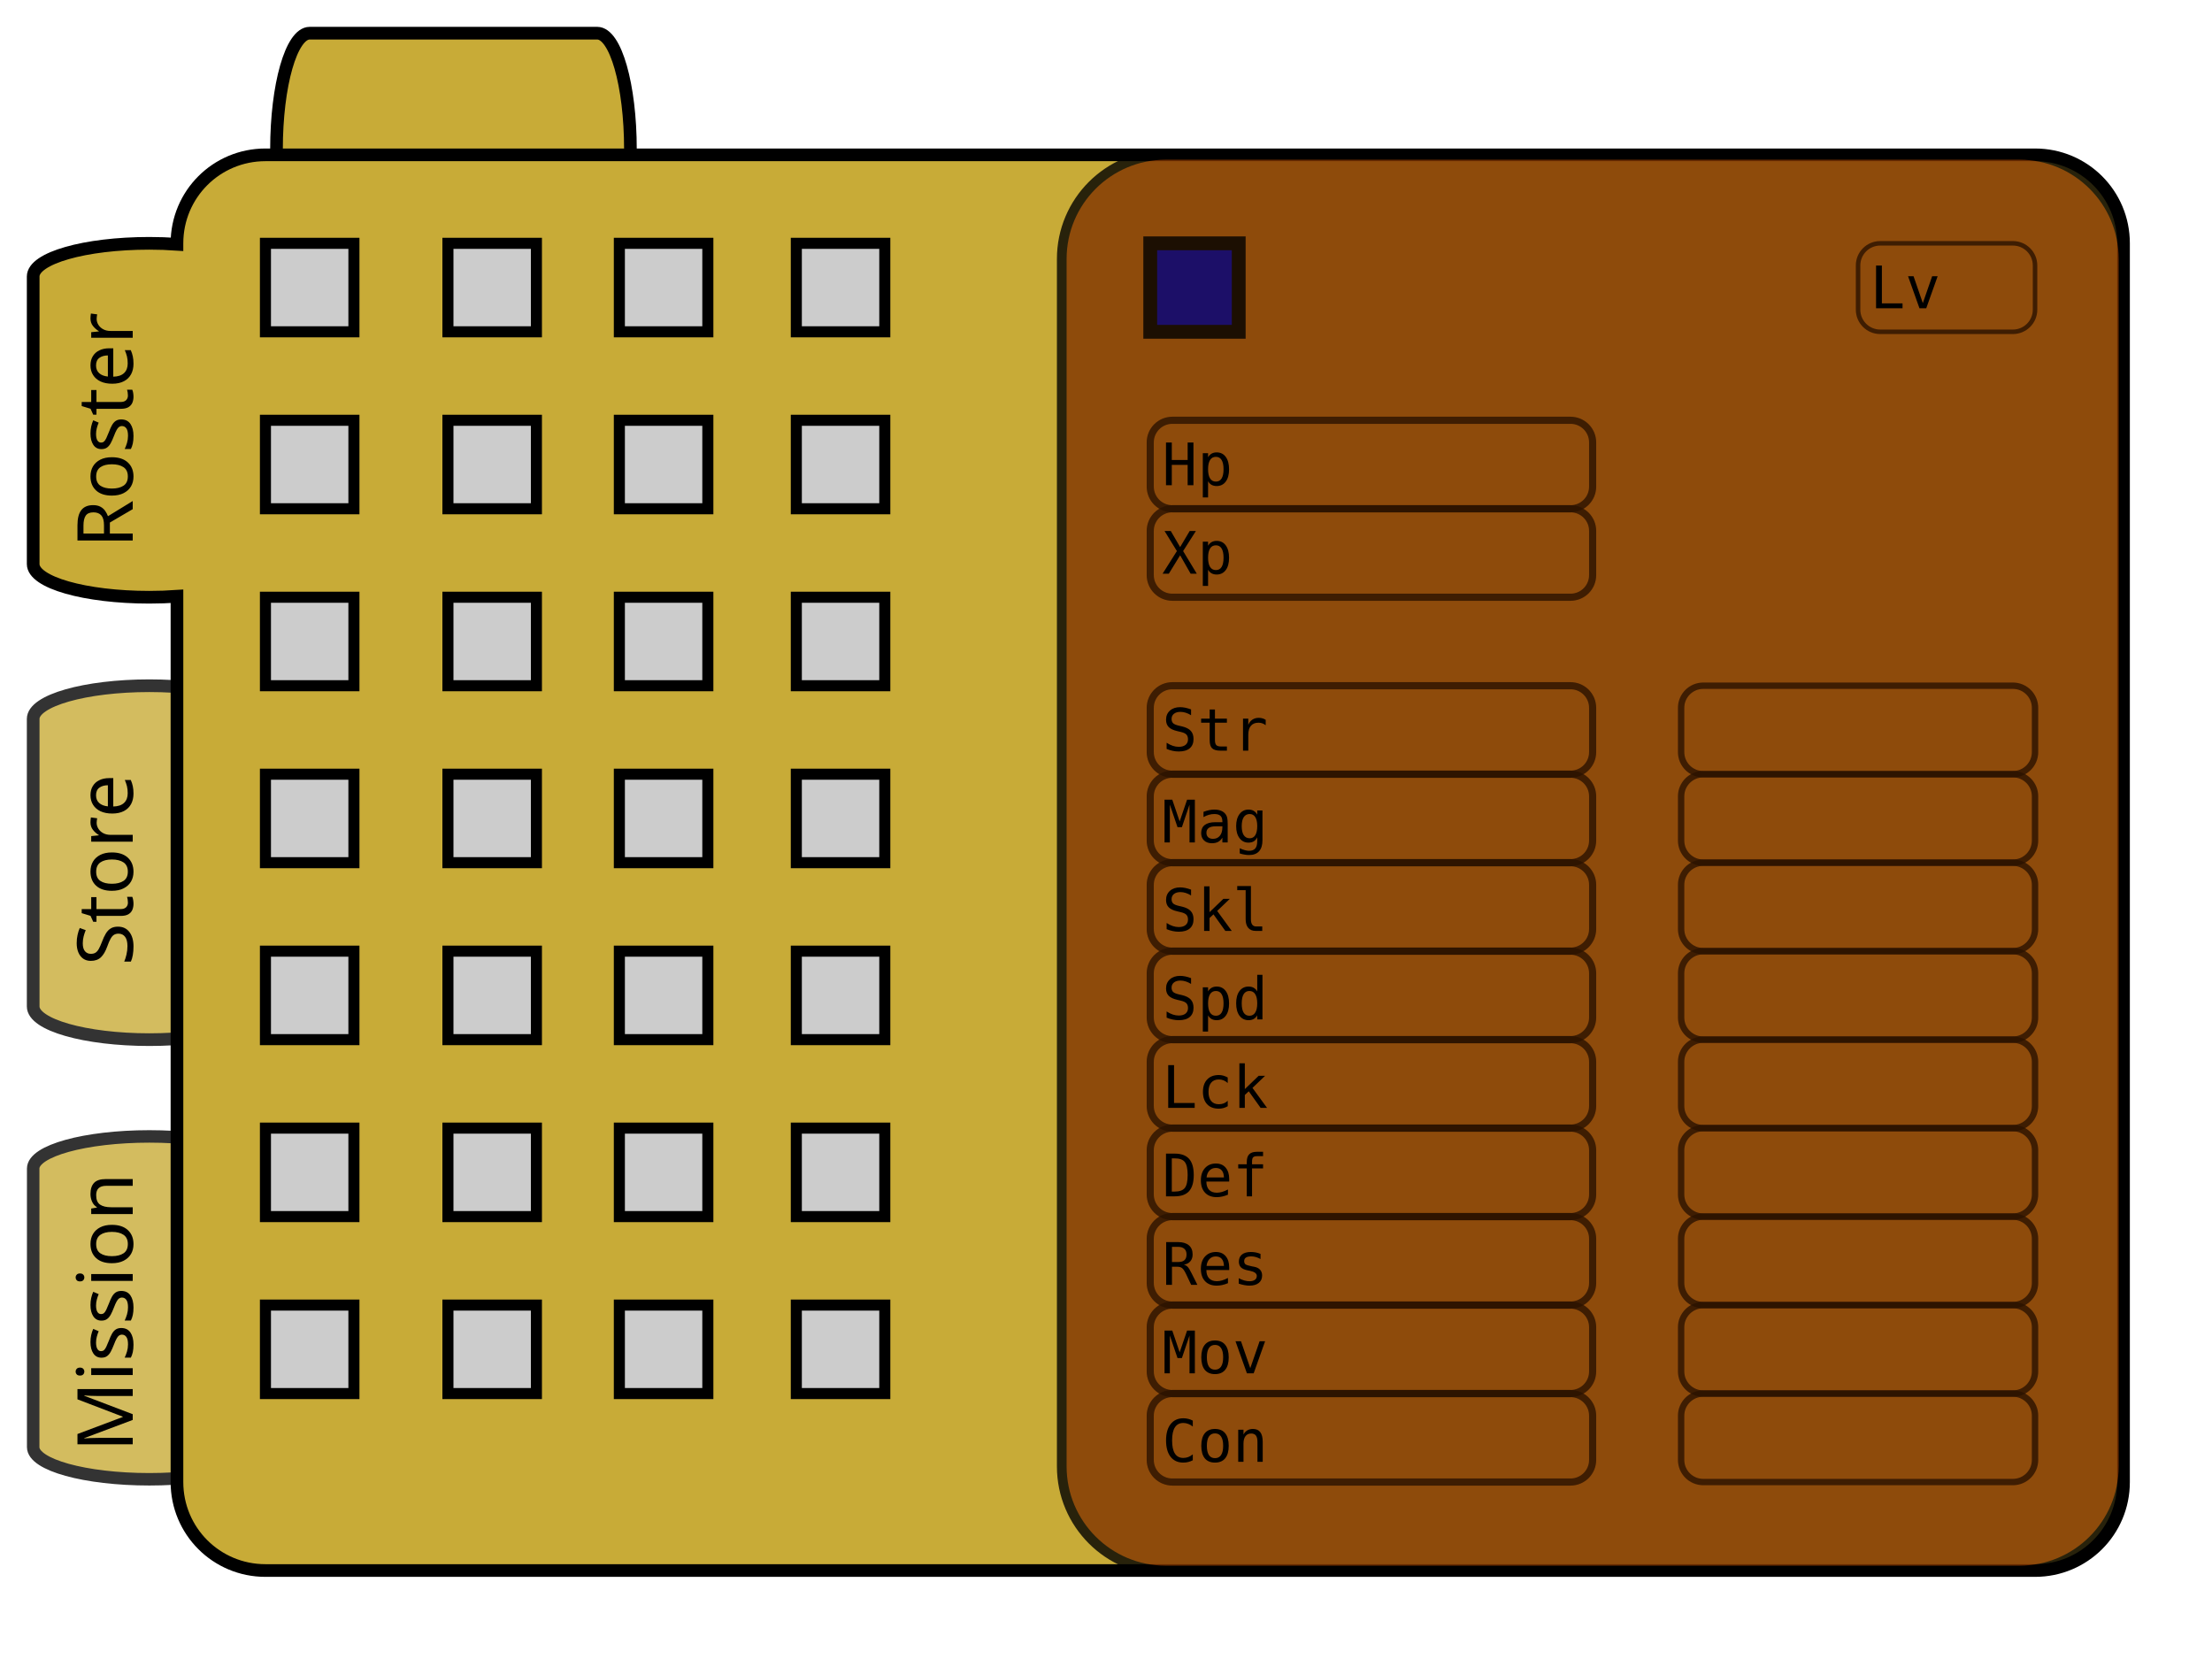
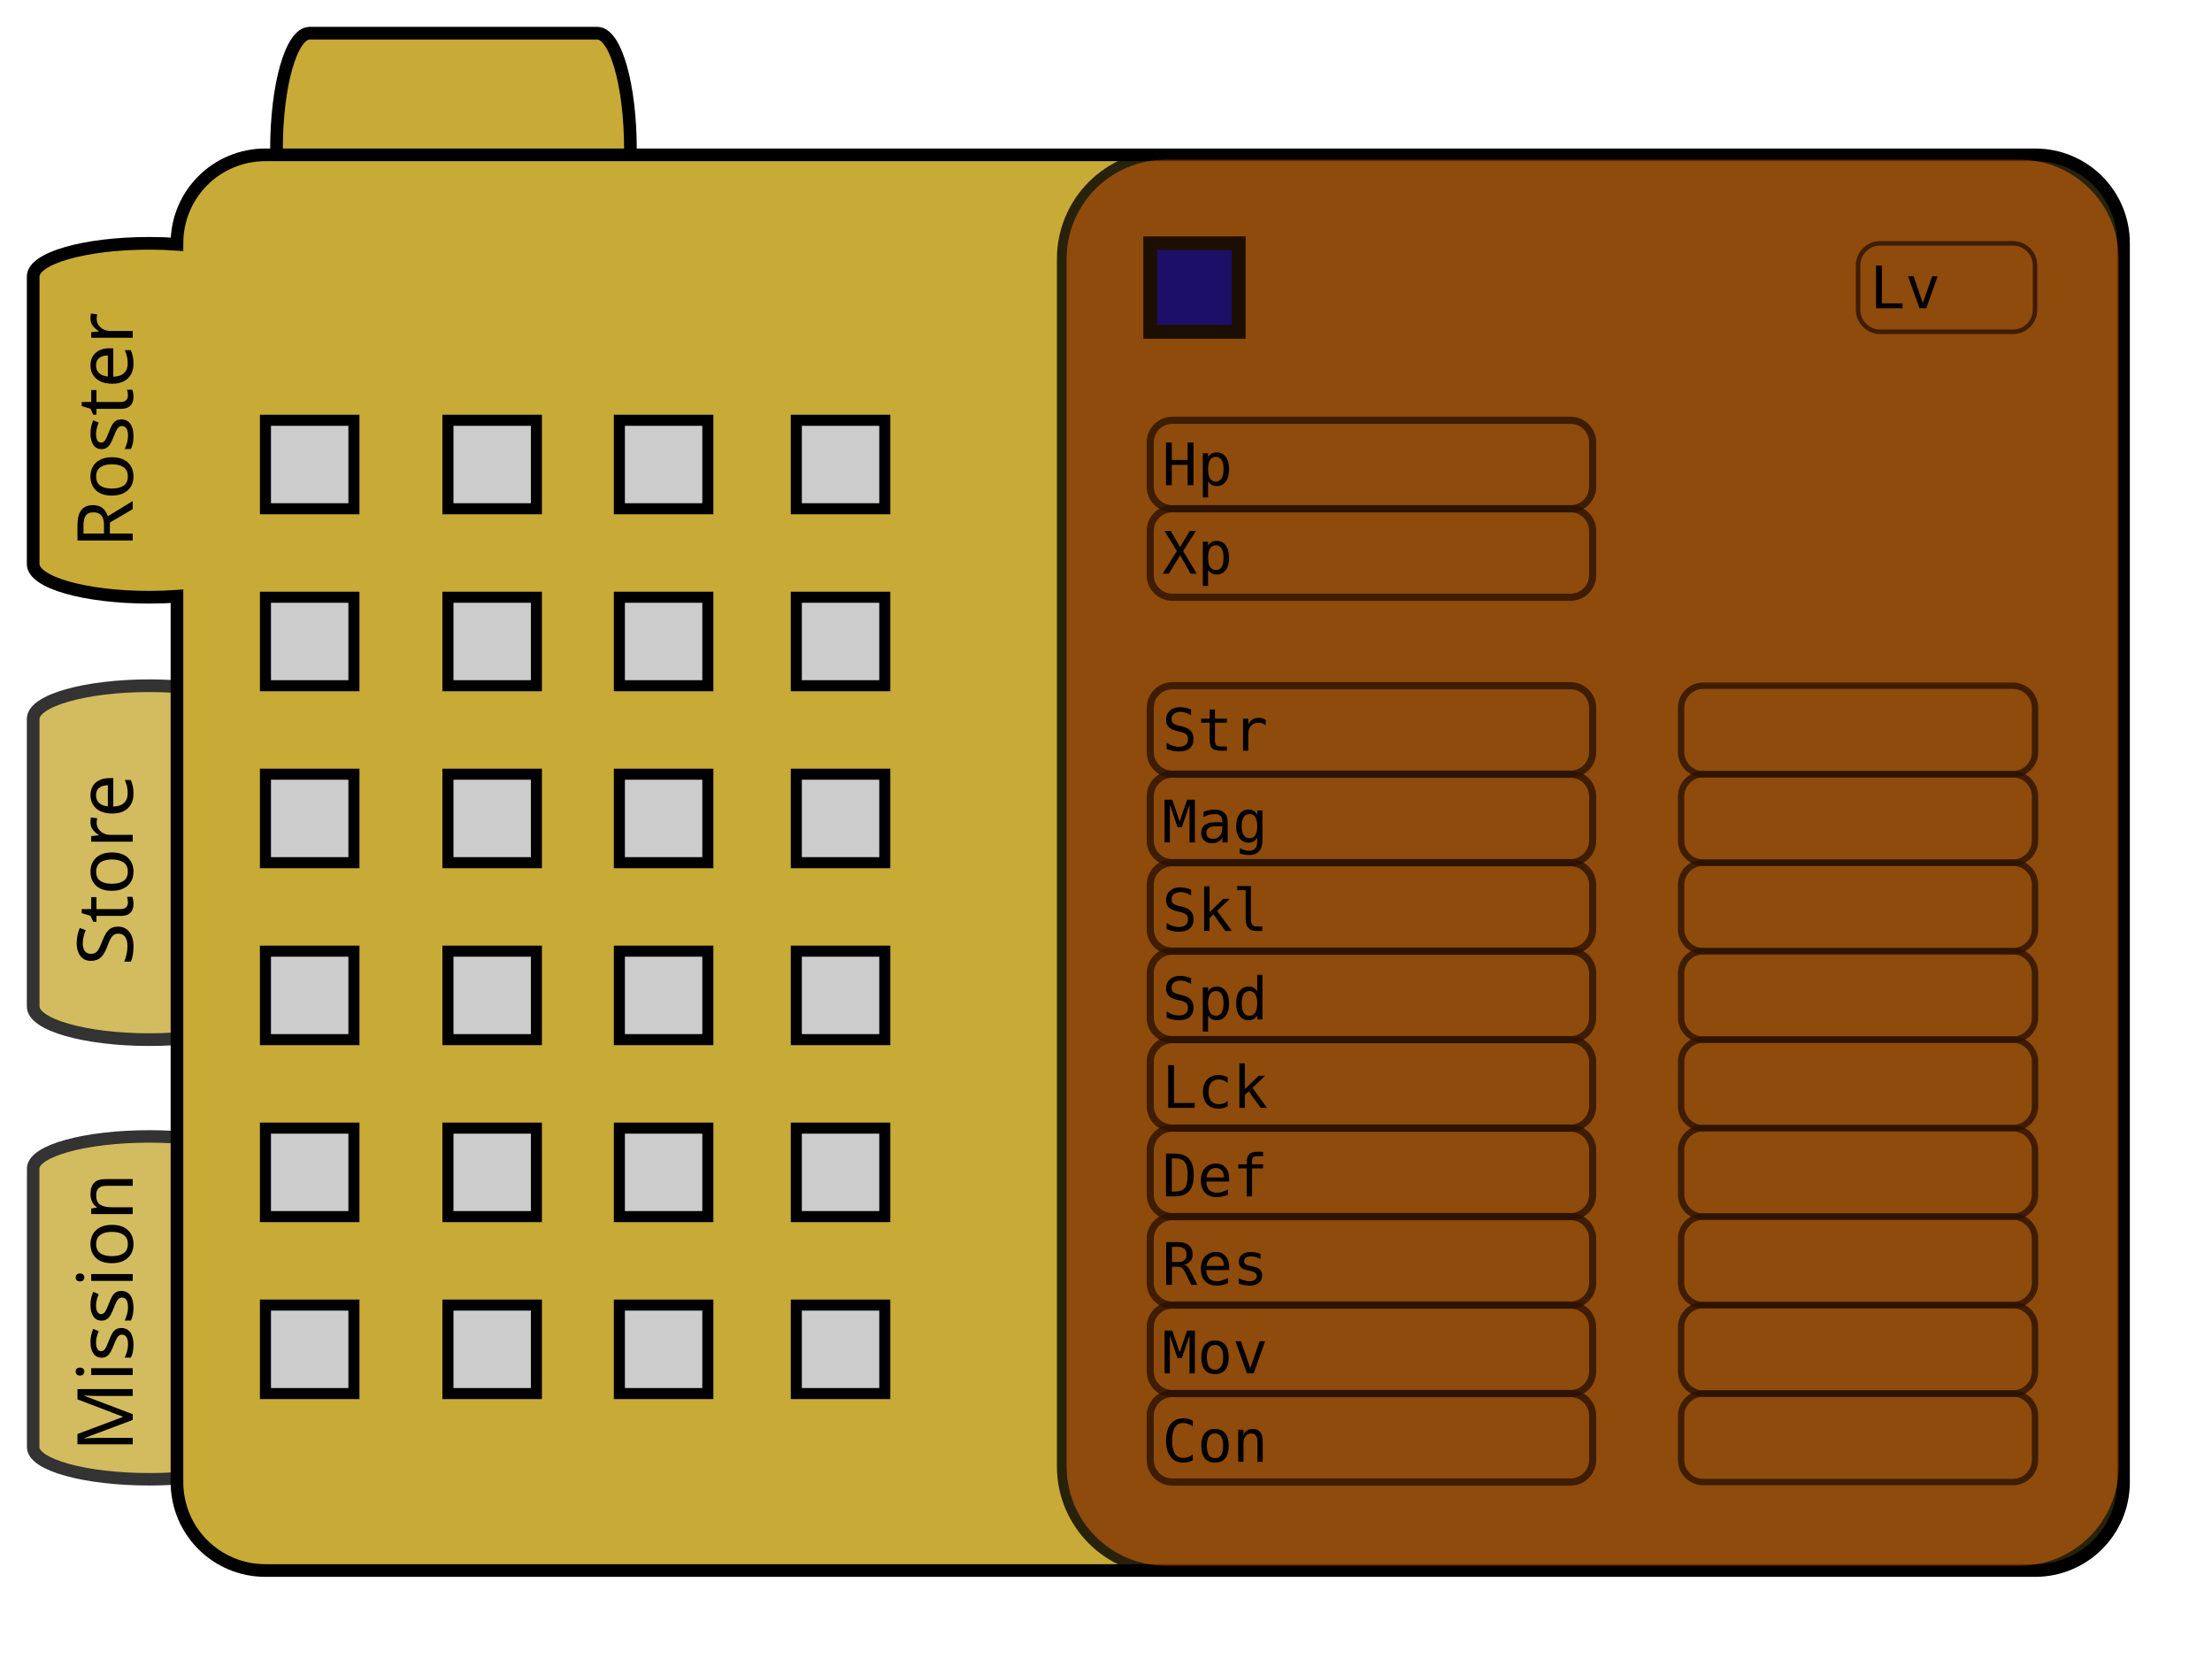
<svg xmlns="http://www.w3.org/2000/svg" width="800" height="600" id="svg2" version="1.1">
  <defs id="defs4" />
  <g id="layer2">
    <g transform="translate(0,-452.3622)" id="g3805">
      <rect style="opacity:0.8;fill:#c8ab37;fill-opacity:1;fill-rule:nonzero;stroke:#000000;stroke-width:4.583;stroke-miterlimit:4;stroke-opacity:1;stroke-dasharray:none;stroke-dashoffset:0" id="rect3767" width="84" height="128" x="12" y="700.362" rx="42" ry="12" />
      <text xml:space="preserve" style="font-size:28px;font-style:normal;font-weight:normal;line-height:125%;letter-spacing:0px;word-spacing:0px;fill:#000000;fill-opacity:1;stroke:none;font-family:Sans" x="-801.563" y="48" id="text3794" transform="matrix(0,-1,1,0,0,0)">
        <tspan id="tspan3796" x="-801.563" y="48">Store</tspan>
      </text>
    </g>
    <g transform="translate(0,-452.3622)" id="g3810">
      <rect ry="11.625" rx="42" y="863.362" x="12" height="124" width="84" id="rect3769" style="opacity:0.8;fill:#c8ab37;fill-opacity:1;fill-rule:nonzero;stroke:#000000;stroke-width:4.51;stroke-miterlimit:4;stroke-opacity:1;stroke-dasharray:none;stroke-dashoffset:0" />
      <text transform="matrix(0,-1,1,0,0,0)" id="text3800" y="48" x="-977.432" style="font-size:28px;font-style:normal;font-weight:normal;line-height:125%;letter-spacing:0px;word-spacing:0px;fill:#000000;fill-opacity:1;stroke:none;font-family:Sans" xml:space="preserve">
        <tspan y="48" x="-977.432" id="tspan3802">Mission</tspan>
      </text>
    </g>
    <rect style="fill:#c8ab37;fill-opacity:1;fill-rule:nonzero;stroke:#000000;stroke-width:4.583;stroke-miterlimit:4;stroke-opacity:1;stroke-dasharray:none;stroke-dashoffset:0" id="rect4347" width="84" height="128" x="12" y="-228" rx="42" ry="12" transform="matrix(0,1,-1,0,0,0)" />
    <text xml:space="preserve" style="font-size:28px;font-style:normal;font-weight:normal;line-height:125%;letter-spacing:0px;word-spacing:0px;fill:#000000;fill-opacity:1;stroke:none;font-family:Sans" x="126.799" y="48" id="text4349">
      <tspan id="tspan4351" x="126.799" y="48" />
    </text>
  </g>
  <g id="layer1" transform="translate(0,-452.3622)" style="display:inline">
    <path style="fill:#c8ab37;fill-opacity:1;fill-rule:nonzero;stroke:#000000;stroke-width:4.583;stroke-miterlimit:4;stroke-opacity:1;stroke-dasharray:none;stroke-dashoffset:0" d="M 96,56 C 78.272,56 64,70.272 64,88 l 0,0.344 C 60.796,88.122 57.449,88 54,88 30.732,88 12,93.352 12,100 l 0,104 c 0,6.648 18.732,12 42,12 3.449,0 6.796,-0.122 10,-0.344 L 64,536 c 0,17.728 14.272,32 32,32 l 640,0 c 17.728,0 32,-14.272 32,-32 L 768,88 C 768,70.272 753.728,56 736,56 L 96,56 z" id="rect3765" transform="translate(0,452.3622)" />
    <text xml:space="preserve" style="font-size:28px;font-style:normal;font-weight:normal;line-height:125%;letter-spacing:0px;word-spacing:0px;fill:#000000;fill-opacity:1;stroke:none;font-family:Sans" x="-650.566" y="48" id="text3790" transform="matrix(0,-1,1,0,0,0)">
      <tspan id="tspan3792" x="-650.566" y="48">Roster</tspan>
    </text>
    <text xml:space="preserve" style="font-size:21.198px;font-style:normal;font-weight:normal;line-height:125%;letter-spacing:0px;word-spacing:0px;fill:#000000;fill-opacity:1;stroke:none;font-family:Sans" x="-763.718" y="821.035" id="text3835">
      <tspan id="tspan3837" x="-763.718" y="821.035" />
    </text>
  </g>
  <g id="layer3" style="display:inline">
    <rect style="opacity:0.8;fill:#803300;stroke:#000000;stroke-width:3.504;stroke-miterlimit:4;stroke-opacity:1;stroke-dasharray:none;stroke-dashoffset:0" id="rect3006" width="384" height="512" x="384" y="56" ry="37.647" />
    <rect style="opacity:0.8;fill:#000080;fill-opacity:1;fill-rule:nonzero;stroke:#000000;stroke-width:5;stroke-miterlimit:4;stroke-opacity:1;stroke-dasharray:none;stroke-dashoffset:0" id="rect3008" width="32" height="32" x="416" y="88" ry="0" />
    <rect style="opacity:0.8;fill:none;stroke:#2b1100;stroke-width:2.582;stroke-miterlimit:4;stroke-opacity:1;stroke-dasharray:none;stroke-dashoffset:0" id="rect3014" width="160" height="32" x="416" y="248" ry="8" />
    <text xml:space="preserve" style="font-size:21.198px;font-style:normal;font-variant:normal;font-weight:normal;font-stretch:normal;line-height:125%;letter-spacing:0px;word-spacing:0px;fill:#000000;fill-opacity:1;stroke:none;font-family:Monospace;-inkscape-font-specification:Monospace" x="420.282" y="271.49" id="text3784">
      <tspan id="tspan3786" x="420.282" y="271.49">Str</tspan>
    </text>
    <rect ry="8" y="280" x="416" height="32" width="160" id="rect3788" style="opacity:0.8;fill:none;stroke:#2b1100;stroke-width:2.582;stroke-miterlimit:4;stroke-opacity:1;stroke-dasharray:none;stroke-dashoffset:0" />
    <text id="text3790-8" y="304.673" x="420.282" style="font-size:21.198px;font-style:normal;font-variant:normal;font-weight:normal;font-stretch:normal;line-height:125%;letter-spacing:0px;word-spacing:0px;fill:#000000;fill-opacity:1;stroke:none;font-family:Monospace;-inkscape-font-specification:Monospace" xml:space="preserve">
      <tspan y="304.673" x="420.282" id="tspan3792-5">Mag</tspan>
    </text>
    <rect style="opacity:0.8;fill:none;stroke:#2b1100;stroke-width:2.582;stroke-miterlimit:4;stroke-opacity:1;stroke-dasharray:none;stroke-dashoffset:0" id="rect3801" width="160" height="32" x="416" y="312" ry="8" />
    <text xml:space="preserve" style="font-size:21.198px;font-style:normal;font-variant:normal;font-weight:normal;font-stretch:normal;line-height:125%;letter-spacing:0px;word-spacing:0px;fill:#000000;fill-opacity:1;stroke:none;font-family:Monospace;-inkscape-font-specification:Monospace" x="420.282" y="336.673" id="text3803">
      <tspan id="tspan3805" x="420.282" y="336.673">Skl</tspan>
    </text>
    <rect ry="8" y="344" x="416" height="32" width="160" id="rect3809" style="opacity:0.8;fill:none;stroke:#2b1100;stroke-width:2.582;stroke-miterlimit:4;stroke-opacity:1;stroke-dasharray:none;stroke-dashoffset:0" />
    <text id="text3811" y="368.673" x="420.282" style="font-size:21.198px;font-style:normal;font-variant:normal;font-weight:normal;font-stretch:normal;line-height:125%;letter-spacing:0px;word-spacing:0px;fill:#000000;fill-opacity:1;stroke:none;font-family:Monospace;-inkscape-font-specification:Monospace" xml:space="preserve">
      <tspan y="368.673" x="420.282" id="tspan3813">Spd</tspan>
    </text>
    <rect style="opacity:0.8;fill:none;stroke:#2b1100;stroke-width:2.582;stroke-miterlimit:4;stroke-opacity:1;stroke-dasharray:none;stroke-dashoffset:0" id="rect3817" width="160" height="32" x="416" y="376" ry="8" />
    <text xml:space="preserve" style="font-size:21.198px;font-style:normal;font-variant:normal;font-weight:normal;font-stretch:normal;line-height:125%;letter-spacing:0px;word-spacing:0px;fill:#000000;fill-opacity:1;stroke:none;font-family:Monospace;-inkscape-font-specification:Monospace" x="420.282" y="400.673" id="text3819">
      <tspan id="tspan3821" x="420.282" y="400.673">Lck</tspan>
    </text>
    <rect ry="8" y="408" x="416" height="32" width="160" id="rect3825" style="opacity:0.8;fill:none;stroke:#2b1100;stroke-width:2.582;stroke-miterlimit:4;stroke-opacity:1;stroke-dasharray:none;stroke-dashoffset:0" />
    <text id="text3827" y="432.673" x="420.282" style="font-size:21.198px;font-style:normal;font-variant:normal;font-weight:normal;font-stretch:normal;line-height:125%;letter-spacing:0px;word-spacing:0px;fill:#000000;fill-opacity:1;stroke:none;font-family:Monospace;-inkscape-font-specification:Monospace" xml:space="preserve">
      <tspan y="432.673" x="420.282" id="tspan3829">Def</tspan>
    </text>
    <rect style="opacity:0.8;fill:none;stroke:#2b1100;stroke-width:2.582;stroke-miterlimit:4;stroke-opacity:1;stroke-dasharray:none;stroke-dashoffset:0" id="rect3833" width="160" height="32" x="416" y="472" ry="8" />
    <rect ry="8" y="504" x="416" height="32" width="160" id="rect3841" style="opacity:0.8;fill:none;stroke:#2b1100;stroke-width:2.582;stroke-miterlimit:4;stroke-opacity:1;stroke-dasharray:none;stroke-dashoffset:0" />
    <text id="text3843" y="528.673" x="420.282" style="font-size:21.198px;font-style:normal;font-variant:normal;font-weight:normal;font-stretch:normal;line-height:125%;letter-spacing:0px;word-spacing:0px;fill:#000000;fill-opacity:1;stroke:none;font-family:Monospace;-inkscape-font-specification:Monospace" xml:space="preserve">
      <tspan y="528.673" x="420.282" id="tspan3845">Con</tspan>
    </text>
    <rect style="opacity:0.8;fill:none;stroke:#2b1100;stroke-width:2.582;stroke-miterlimit:4;stroke-opacity:1;stroke-dasharray:none;stroke-dashoffset:0" id="rect3849" width="160" height="32" x="416" y="440" ry="8" />
    <text xml:space="preserve" style="font-size:21.198px;font-style:normal;font-variant:normal;font-weight:normal;font-stretch:normal;line-height:125%;letter-spacing:0px;word-spacing:0px;fill:#000000;fill-opacity:1;stroke:none;font-family:Monospace;-inkscape-font-specification:Monospace" x="420.282" y="464.673" id="text3851">
      <tspan id="tspan3853" x="420.282" y="464.673">Res</tspan>
    </text>
    <text id="text3855" y="496.673" x="420.282" style="font-size:21.198px;font-style:normal;font-variant:normal;font-weight:normal;font-stretch:normal;line-height:125%;letter-spacing:0px;word-spacing:0px;fill:#000000;fill-opacity:1;stroke:none;font-family:Monospace;-inkscape-font-specification:Monospace" xml:space="preserve">
      <tspan y="496.673" x="420.282" id="tspan3857">Mov</tspan>
    </text>
    <rect ry="8" y="152" x="416" height="32" width="160" id="rect3891" style="opacity:0.8;fill:none;stroke:#2b1100;stroke-width:2.582;stroke-miterlimit:4;stroke-opacity:1;stroke-dasharray:none;stroke-dashoffset:0" />
    <text id="text3893" y="175.49" x="420.282" style="font-size:21.198px;font-style:normal;font-variant:normal;font-weight:normal;font-stretch:normal;line-height:125%;letter-spacing:0px;word-spacing:0px;fill:#000000;fill-opacity:1;stroke:none;font-family:Monospace;-inkscape-font-specification:Monospace" xml:space="preserve">
      <tspan y="175.49" x="420.282" id="tspan3895">Hp</tspan>
    </text>
    <rect style="opacity:0.8;fill:none;stroke:#2b1100;stroke-width:2.582;stroke-miterlimit:4;stroke-opacity:1;stroke-dasharray:none;stroke-dashoffset:0" id="rect3897" width="160" height="32" x="416" y="184" ry="8" />
    <text xml:space="preserve" style="font-size:21.198px;font-style:normal;font-variant:normal;font-weight:normal;font-stretch:normal;line-height:125%;letter-spacing:0px;word-spacing:0px;fill:#000000;fill-opacity:1;stroke:none;font-family:Monospace;-inkscape-font-specification:Monospace" x="420.282" y="207.49" id="text3899">
      <tspan id="tspan3901" x="420.282" y="207.49">Xp</tspan>
    </text>
    <rect style="opacity:0.8;fill:none;stroke:#2b1100;stroke-width:1.633;stroke-miterlimit:4;stroke-opacity:1;stroke-dasharray:none;stroke-dashoffset:0" id="rect3909" width="64" height="32" x="672" y="88" ry="8" />
    <text xml:space="preserve" style="font-size:21.198px;font-style:normal;font-variant:normal;font-weight:normal;font-stretch:normal;line-height:125%;letter-spacing:0px;word-spacing:0px;fill:#000000;fill-opacity:1;stroke:none;font-family:Monospace;-inkscape-font-specification:Monospace" x="676.282" y="111.49" id="text3911">
      <tspan id="tspan3913" x="676.282" y="111.49">Lv</tspan>
    </text>
    <rect ry="8" y="248" x="608" height="32" width="128" id="rect4537" style="opacity:0.8;fill:none;stroke:#2b1100;stroke-width:2.309;stroke-miterlimit:4;stroke-opacity:1;stroke-dasharray:none;stroke-dashoffset:0" />
    <rect style="opacity:0.8;fill:none;stroke:#2b1100;stroke-width:2.309;stroke-miterlimit:4;stroke-opacity:1;stroke-dasharray:none;stroke-dashoffset:0" id="rect4543" width="128" height="32" x="608" y="280" ry="8" />
    <rect ry="8" y="312" x="608" height="32" width="128" id="rect4549" style="opacity:0.8;fill:none;stroke:#2b1100;stroke-width:2.309;stroke-miterlimit:4;stroke-opacity:1;stroke-dasharray:none;stroke-dashoffset:0" />
    <rect style="opacity:0.8;fill:none;stroke:#2b1100;stroke-width:2.309;stroke-miterlimit:4;stroke-opacity:1;stroke-dasharray:none;stroke-dashoffset:0" id="rect4555" width="128" height="32" x="608" y="344" ry="8" />
    <rect ry="8" y="376" x="608" height="32" width="128" id="rect4561" style="opacity:0.8;fill:none;stroke:#2b1100;stroke-width:2.309;stroke-miterlimit:4;stroke-opacity:1;stroke-dasharray:none;stroke-dashoffset:0" />
    <rect style="opacity:0.8;fill:none;stroke:#2b1100;stroke-width:2.309;stroke-miterlimit:4;stroke-opacity:1;stroke-dasharray:none;stroke-dashoffset:0" id="rect4567" width="128" height="32" x="608" y="408" ry="8" />
    <rect ry="8" y="472" x="608" height="32" width="128" id="rect4573" style="opacity:0.8;fill:none;stroke:#2b1100;stroke-width:2.309;stroke-miterlimit:4;stroke-opacity:1;stroke-dasharray:none;stroke-dashoffset:0" />
    <rect style="opacity:0.8;fill:none;stroke:#2b1100;stroke-width:2.309;stroke-miterlimit:4;stroke-opacity:1;stroke-dasharray:none;stroke-dashoffset:0" id="rect4575" width="128" height="32" x="608" y="504" ry="8" />
    <rect ry="8" y="440" x="608" height="32" width="128" id="rect4581" style="opacity:0.8;fill:none;stroke:#2b1100;stroke-width:2.309;stroke-miterlimit:4;stroke-opacity:1;stroke-dasharray:none;stroke-dashoffset:0" />
  </g>
  <g id="layer4" style="display:inline">
-     <rect style="fill:#cccccc;fill-opacity:1;fill-rule:nonzero;stroke:#000000;stroke-width:4;stroke-miterlimit:4;stroke-opacity:1;stroke-dasharray:none;stroke-dashoffset:0;display:inline" id="rect4289" width="32" height="32" x="96" y="88" ry="0" />
-     <rect transform="translate(0,-452.3622)" ry="0" y="540.362" x="162" height="32" width="32" id="rect4291" style="fill:#cccccc;fill-opacity:1;fill-rule:nonzero;stroke:#000000;stroke-width:4;stroke-miterlimit:4;stroke-opacity:1;stroke-dasharray:none;stroke-dashoffset:0;display:inline" />
-     <rect transform="translate(0,-452.3622)" style="fill:#cccccc;fill-opacity:1;fill-rule:nonzero;stroke:#000000;stroke-width:4;stroke-miterlimit:4;stroke-opacity:1;stroke-dasharray:none;stroke-dashoffset:0;display:inline" id="rect4293" width="32" height="32" x="224" y="540.362" ry="0" />
-     <rect transform="translate(0,-452.3622)" ry="0" y="540.362" x="288" height="32" width="32" id="rect4295" style="fill:#cccccc;fill-opacity:1;fill-rule:nonzero;stroke:#000000;stroke-width:4;stroke-miterlimit:4;stroke-opacity:1;stroke-dasharray:none;stroke-dashoffset:0;display:inline" />
    <rect transform="translate(0,-452.3622)" ry="0" y="604.362" x="96" height="32" width="32" id="rect4297" style="fill:#cccccc;fill-opacity:1;fill-rule:nonzero;stroke:#000000;stroke-width:4;stroke-miterlimit:4;stroke-opacity:1;stroke-dasharray:none;stroke-dashoffset:0;display:inline" />
    <rect transform="translate(0,-452.3622)" style="fill:#cccccc;fill-opacity:1;fill-rule:nonzero;stroke:#000000;stroke-width:4;stroke-miterlimit:4;stroke-opacity:1;stroke-dasharray:none;stroke-dashoffset:0;display:inline" id="rect4299" width="32" height="32" x="162" y="604.362" ry="0" />
    <rect transform="translate(0,-452.3622)" ry="0" y="604.362" x="224" height="32" width="32" id="rect4301" style="fill:#cccccc;fill-opacity:1;fill-rule:nonzero;stroke:#000000;stroke-width:4;stroke-miterlimit:4;stroke-opacity:1;stroke-dasharray:none;stroke-dashoffset:0;display:inline" />
    <rect transform="translate(0,-452.3622)" style="fill:#cccccc;fill-opacity:1;fill-rule:nonzero;stroke:#000000;stroke-width:4;stroke-miterlimit:4;stroke-opacity:1;stroke-dasharray:none;stroke-dashoffset:0;display:inline" id="rect4303" width="32" height="32" x="288" y="604.362" ry="0" />
    <rect transform="translate(0,-452.3622)" style="fill:#cccccc;fill-opacity:1;fill-rule:nonzero;stroke:#000000;stroke-width:4;stroke-miterlimit:4;stroke-opacity:1;stroke-dasharray:none;stroke-dashoffset:0;display:inline" id="rect4305" width="32" height="32" x="96" y="668.362" ry="0" />
    <rect transform="translate(0,-452.3622)" ry="0" y="668.362" x="162" height="32" width="32" id="rect4307" style="fill:#cccccc;fill-opacity:1;fill-rule:nonzero;stroke:#000000;stroke-width:4;stroke-miterlimit:4;stroke-opacity:1;stroke-dasharray:none;stroke-dashoffset:0;display:inline" />
    <rect transform="translate(0,-452.3622)" style="fill:#cccccc;fill-opacity:1;fill-rule:nonzero;stroke:#000000;stroke-width:4;stroke-miterlimit:4;stroke-opacity:1;stroke-dasharray:none;stroke-dashoffset:0;display:inline" id="rect4309" width="32" height="32" x="224" y="668.362" ry="0" />
    <rect transform="translate(0,-452.3622)" ry="0" y="668.362" x="288" height="32" width="32" id="rect4311" style="fill:#cccccc;fill-opacity:1;fill-rule:nonzero;stroke:#000000;stroke-width:4;stroke-miterlimit:4;stroke-opacity:1;stroke-dasharray:none;stroke-dashoffset:0;display:inline" />
    <rect transform="translate(0,-452.3622)" ry="0" y="732.362" x="96" height="32" width="32" id="rect4313" style="fill:#cccccc;fill-opacity:1;fill-rule:nonzero;stroke:#000000;stroke-width:4;stroke-miterlimit:4;stroke-opacity:1;stroke-dasharray:none;stroke-dashoffset:0;display:inline" />
    <rect transform="translate(0,-452.3622)" style="fill:#cccccc;fill-opacity:1;fill-rule:nonzero;stroke:#000000;stroke-width:4;stroke-miterlimit:4;stroke-opacity:1;stroke-dasharray:none;stroke-dashoffset:0;display:inline" id="rect4315" width="32" height="32" x="162" y="732.362" ry="0" />
    <rect transform="translate(0,-452.3622)" ry="0" y="732.362" x="224" height="32" width="32" id="rect4317" style="fill:#cccccc;fill-opacity:1;fill-rule:nonzero;stroke:#000000;stroke-width:4;stroke-miterlimit:4;stroke-opacity:1;stroke-dasharray:none;stroke-dashoffset:0;display:inline" />
    <rect transform="translate(0,-452.3622)" style="fill:#cccccc;fill-opacity:1;fill-rule:nonzero;stroke:#000000;stroke-width:4;stroke-miterlimit:4;stroke-opacity:1;stroke-dasharray:none;stroke-dashoffset:0;display:inline" id="rect4319" width="32" height="32" x="288" y="732.362" ry="0" />
    <rect transform="translate(0,-452.3622)" style="fill:#cccccc;fill-opacity:1;fill-rule:nonzero;stroke:#000000;stroke-width:4;stroke-miterlimit:4;stroke-opacity:1;stroke-dasharray:none;stroke-dashoffset:0;display:inline" id="rect4321" width="32" height="32" x="96" y="796.362" ry="0" />
    <rect transform="translate(0,-452.3622)" ry="0" y="796.362" x="162" height="32" width="32" id="rect4323" style="fill:#cccccc;fill-opacity:1;fill-rule:nonzero;stroke:#000000;stroke-width:4;stroke-miterlimit:4;stroke-opacity:1;stroke-dasharray:none;stroke-dashoffset:0;display:inline" />
    <rect transform="translate(0,-452.3622)" style="fill:#cccccc;fill-opacity:1;fill-rule:nonzero;stroke:#000000;stroke-width:4;stroke-miterlimit:4;stroke-opacity:1;stroke-dasharray:none;stroke-dashoffset:0;display:inline" id="rect4325" width="32" height="32" x="224" y="796.362" ry="0" />
    <rect transform="translate(0,-452.3622)" ry="0" y="796.362" x="288" height="32" width="32" id="rect4327" style="fill:#cccccc;fill-opacity:1;fill-rule:nonzero;stroke:#000000;stroke-width:4;stroke-miterlimit:4;stroke-opacity:1;stroke-dasharray:none;stroke-dashoffset:0;display:inline" />
    <rect transform="translate(0,-452.3622)" ry="0" y="860.362" x="96" height="32" width="32" id="rect4329" style="fill:#cccccc;fill-opacity:1;fill-rule:nonzero;stroke:#000000;stroke-width:4;stroke-miterlimit:4;stroke-opacity:1;stroke-dasharray:none;stroke-dashoffset:0;display:inline" />
    <rect transform="translate(0,-452.3622)" style="fill:#cccccc;fill-opacity:1;fill-rule:nonzero;stroke:#000000;stroke-width:4;stroke-miterlimit:4;stroke-opacity:1;stroke-dasharray:none;stroke-dashoffset:0;display:inline" id="rect4331" width="32" height="32" x="162" y="860.362" ry="0" />
    <rect transform="translate(0,-452.3622)" ry="0" y="860.362" x="224" height="32" width="32" id="rect4333" style="fill:#cccccc;fill-opacity:1;fill-rule:nonzero;stroke:#000000;stroke-width:4;stroke-miterlimit:4;stroke-opacity:1;stroke-dasharray:none;stroke-dashoffset:0;display:inline" />
    <rect transform="translate(0,-452.3622)" style="fill:#cccccc;fill-opacity:1;fill-rule:nonzero;stroke:#000000;stroke-width:4;stroke-miterlimit:4;stroke-opacity:1;stroke-dasharray:none;stroke-dashoffset:0;display:inline" id="rect4335" width="32" height="32" x="288" y="860.362" ry="0" />
    <rect transform="translate(0,-452.3622)" style="fill:#cccccc;fill-opacity:1;fill-rule:nonzero;stroke:#000000;stroke-width:4;stroke-miterlimit:4;stroke-opacity:1;stroke-dasharray:none;stroke-dashoffset:0;display:inline" id="rect4337" width="32" height="32" x="96" y="924.362" ry="0" />
    <rect transform="translate(0,-452.3622)" ry="0" y="924.362" x="162" height="32" width="32" id="rect4339" style="fill:#cccccc;fill-opacity:1;fill-rule:nonzero;stroke:#000000;stroke-width:4;stroke-miterlimit:4;stroke-opacity:1;stroke-dasharray:none;stroke-dashoffset:0;display:inline" />
    <rect transform="translate(0,-452.3622)" style="fill:#cccccc;fill-opacity:1;fill-rule:nonzero;stroke:#000000;stroke-width:4;stroke-miterlimit:4;stroke-opacity:1;stroke-dasharray:none;stroke-dashoffset:0;display:inline" id="rect4341" width="32" height="32" x="224" y="924.362" ry="0" />
    <rect transform="translate(0,-452.3622)" ry="0" y="924.362" x="288" height="32" width="32" id="rect4343" style="fill:#cccccc;fill-opacity:1;fill-rule:nonzero;stroke:#000000;stroke-width:4;stroke-miterlimit:4;stroke-opacity:1;stroke-dasharray:none;stroke-dashoffset:0;display:inline" />
  </g>
</svg>
